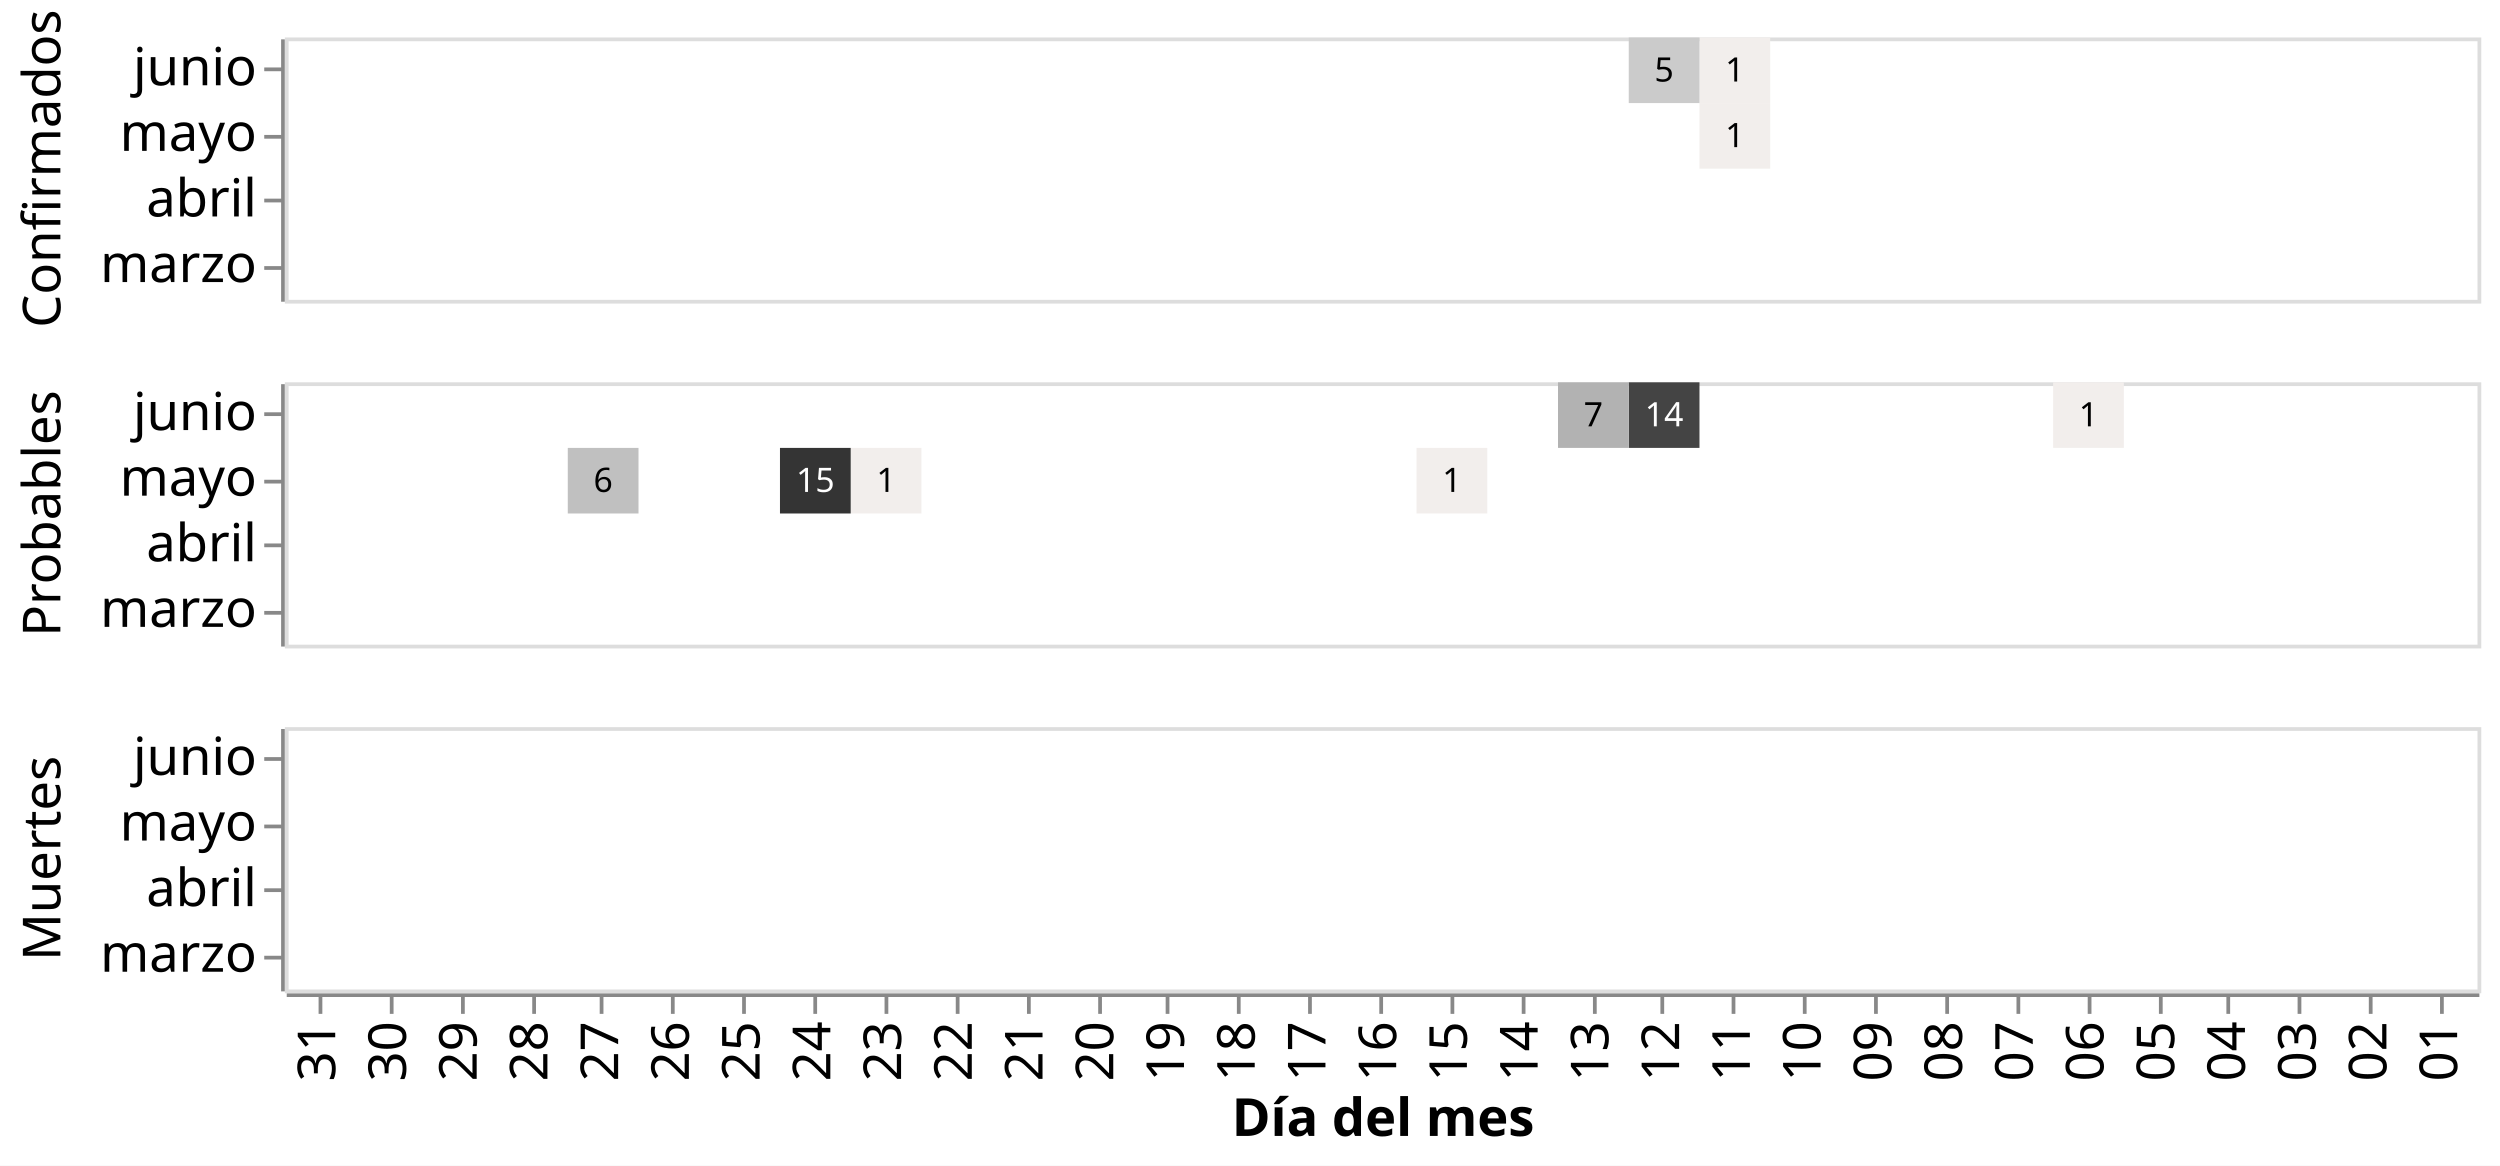
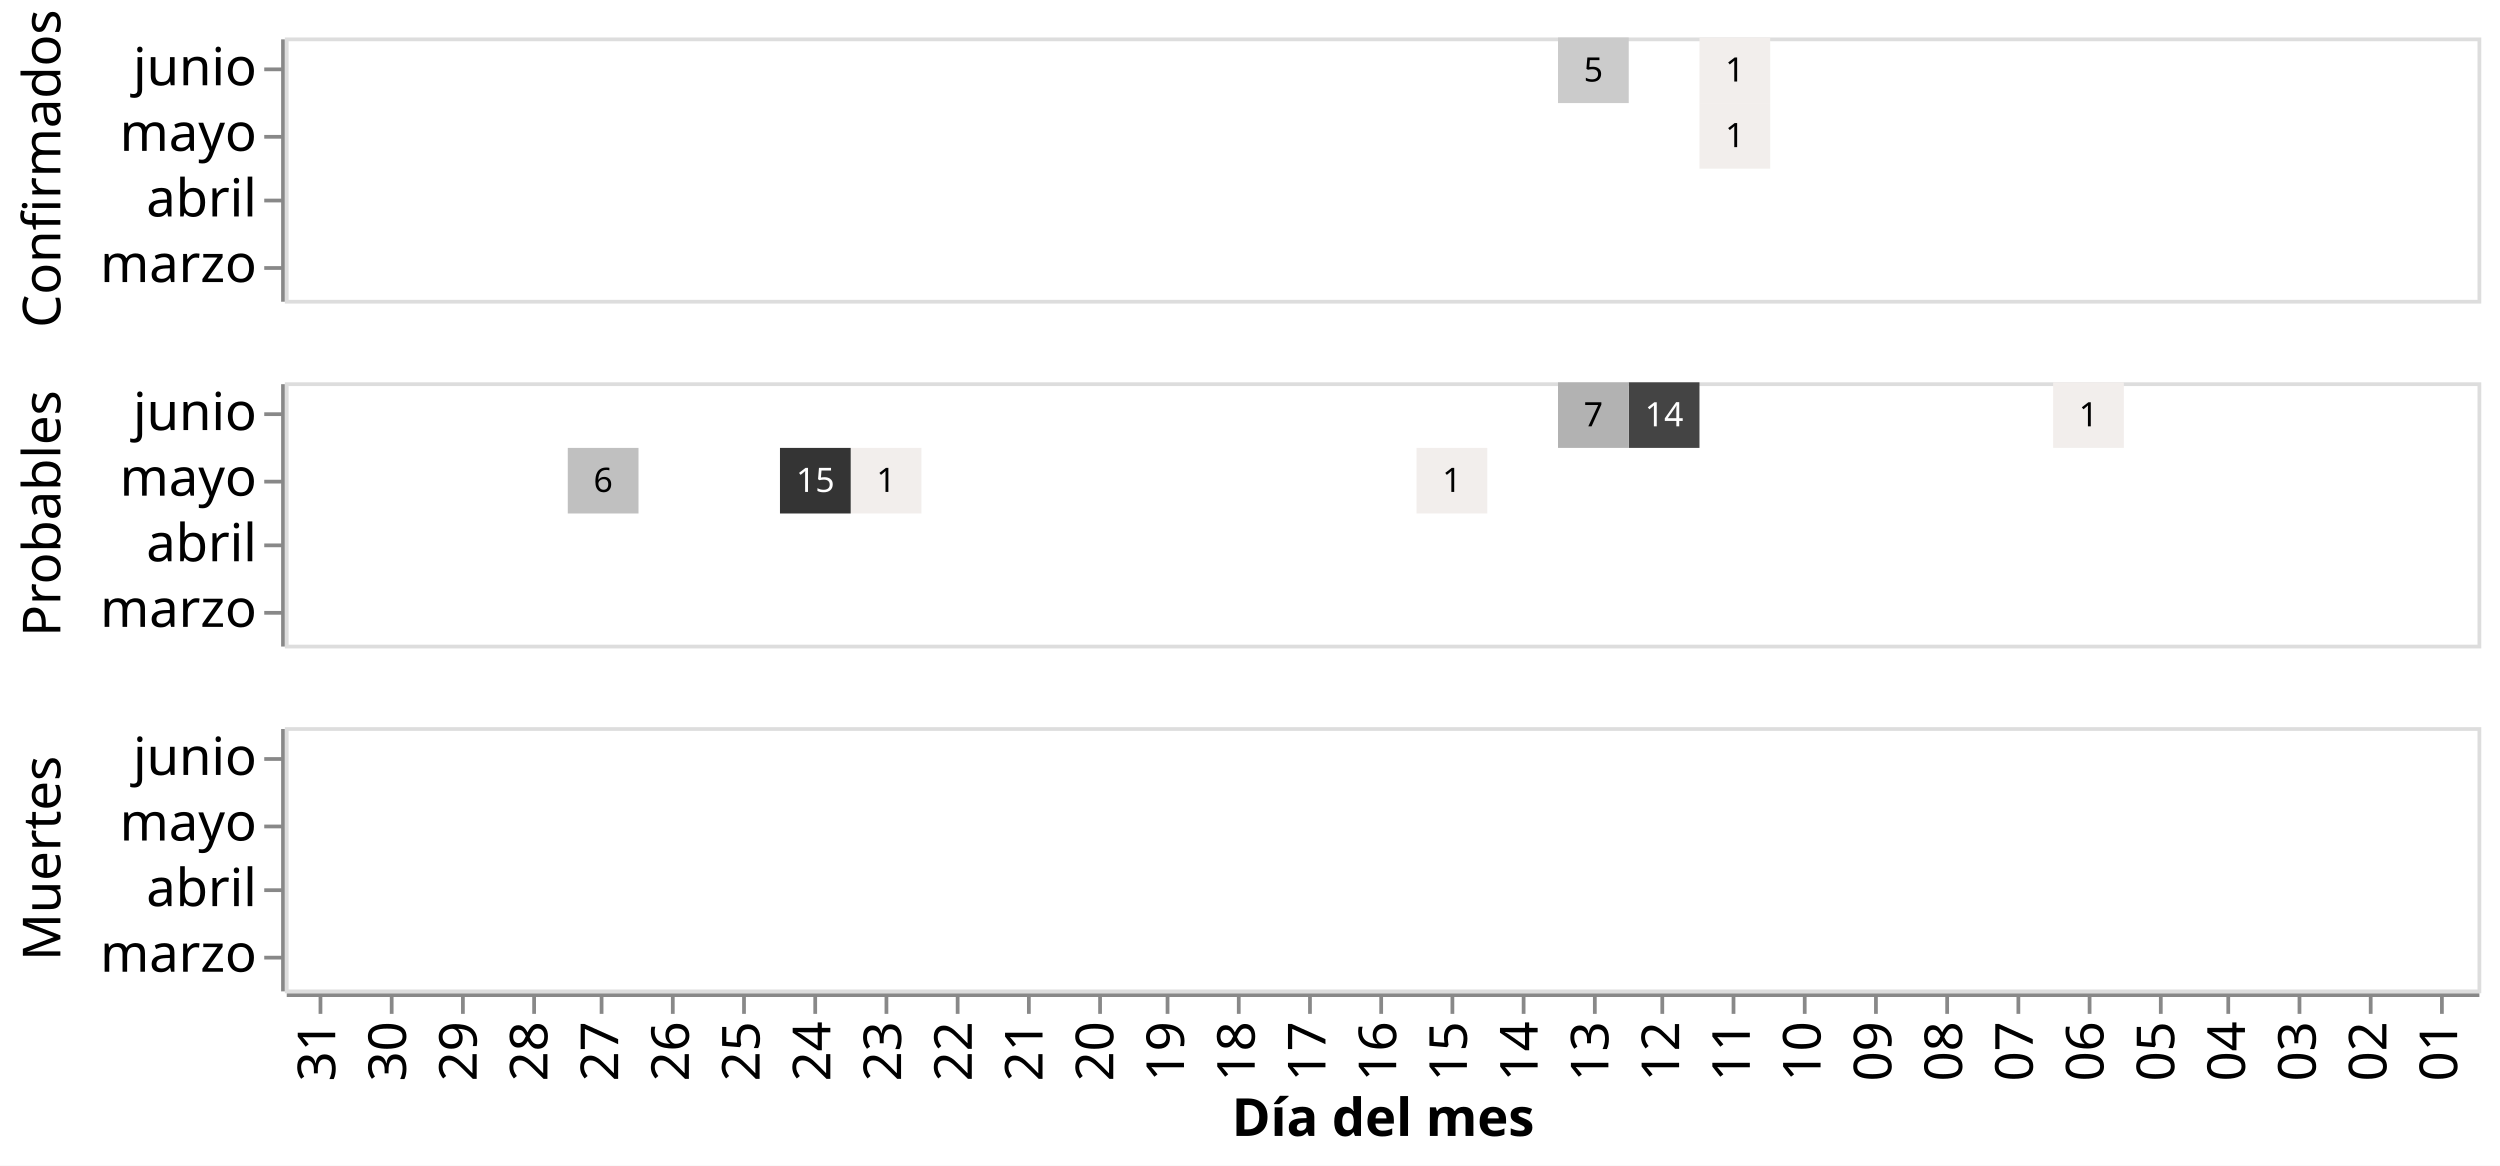
<svg xmlns="http://www.w3.org/2000/svg" class="marks" width="667" height="311" viewBox="0 0 667 311" version="1.1">
  <rect width="667" height="311" style="fill: white;" />
  <g transform="translate(76,10)">
    <g class="mark-group role-frame root">
      <g transform="translate(0,0)">
        <path class="background" d="M0,0h0v0h0Z" style="fill: none;" />
        <g>
          <g class="mark-group role-row-header row_header">
            <g transform="translate(-1,0)">
              <path class="background" d="M0,0h0v70h0Z" style="fill: none;" />
              <g>
                <g class="mark-group role-title">
                  <g transform="translate(-69.89648,35)">
                    <path class="background" d="M0,0h0v0h0Z" style="pointer-events: none; fill: none;" />
                    <g>
                      <g class="mark-text role-title-text" style="pointer-events: none;">
                        <text text-anchor="middle" transform="translate(0,0) rotate(-90) translate(0,11)" style="font-family: sans-serif; font-size: 14px; fill: #000; opacity: 1;">Confirmados</text>
                      </g>
                    </g>
                    <path class="foreground" d="" style="pointer-events: none; display: none; fill: none;" />
                  </g>
                </g>
                <g class="mark-group role-axis">
                  <g transform="translate(0.5,0.5)">
                    <path class="background" d="M0,0h0v0h0Z" style="pointer-events: none; fill: none;" />
                    <g>
                      <g class="mark-rule role-axis-tick" style="pointer-events: none;">
                        <line transform="translate(0,8)" x2="-5" y2="0" style="fill: none; stroke: #888; stroke-width: 1; opacity: 1;" />
                        <line transform="translate(0,26)" x2="-5" y2="0" style="fill: none; stroke: #888; stroke-width: 1; opacity: 1;" />
                        <line transform="translate(0,43)" x2="-5" y2="0" style="fill: none; stroke: #888; stroke-width: 1; opacity: 1;" />
                        <line transform="translate(0,61)" x2="-5" y2="0" style="fill: none; stroke: #888; stroke-width: 1; opacity: 1;" />
                      </g>
                      <g class="mark-text role-axis-label" style="pointer-events: none;">
                        <text text-anchor="end" transform="translate(-7,12.25)" style="font-family: sans-serif; font-size: 14px; fill: #000; opacity: 1;">junio</text>
                        <text text-anchor="end" transform="translate(-7,29.75)" style="font-family: sans-serif; font-size: 14px; fill: #000; opacity: 1;">mayo</text>
                        <text text-anchor="end" transform="translate(-7,47.25)" style="font-family: sans-serif; font-size: 14px; fill: #000; opacity: 1;">abril</text>
                        <text text-anchor="end" transform="translate(-7,64.75)" style="font-family: sans-serif; font-size: 14px; fill: #000; opacity: 1;">marzo</text>
                      </g>
                      <g class="mark-rule role-axis-domain" style="pointer-events: none;">
                        <line transform="translate(0,0)" x2="0" y2="70" style="fill: none; stroke: #888; stroke-width: 1; opacity: 1;" />
                      </g>
                    </g>
                    <path class="foreground" d="" style="pointer-events: none; display: none; fill: none;" />
                  </g>
                </g>
              </g>
              <path class="foreground" d="" style="display: none; fill: none;" />
            </g>
            <g transform="translate(-1,92)">
              <path class="background" d="M0,0h0v70h0Z" style="fill: none;" />
              <g>
                <g class="mark-group role-title">
                  <g transform="translate(-69.89648,35)">
                    <path class="background" d="M0,0h0v0h0Z" style="pointer-events: none; fill: none;" />
                    <g>
                      <g class="mark-text role-title-text" style="pointer-events: none;">
                        <text text-anchor="middle" transform="translate(0,0) rotate(-90) translate(0,11)" style="font-family: sans-serif; font-size: 14px; fill: #000; opacity: 1;">Probables</text>
                      </g>
                    </g>
                    <path class="foreground" d="" style="pointer-events: none; display: none; fill: none;" />
                  </g>
                </g>
                <g class="mark-group role-axis">
                  <g transform="translate(0.5,0.5)">
                    <path class="background" d="M0,0h0v0h0Z" style="pointer-events: none; fill: none;" />
                    <g>
                      <g class="mark-rule role-axis-tick" style="pointer-events: none;">
                        <line transform="translate(0,8)" x2="-5" y2="0" style="fill: none; stroke: #888; stroke-width: 1; opacity: 1;" />
                        <line transform="translate(0,26)" x2="-5" y2="0" style="fill: none; stroke: #888; stroke-width: 1; opacity: 1;" />
                        <line transform="translate(0,43)" x2="-5" y2="0" style="fill: none; stroke: #888; stroke-width: 1; opacity: 1;" />
                        <line transform="translate(0,61)" x2="-5" y2="0" style="fill: none; stroke: #888; stroke-width: 1; opacity: 1;" />
                      </g>
                      <g class="mark-text role-axis-label" style="pointer-events: none;">
                        <text text-anchor="end" transform="translate(-7,12.25)" style="font-family: sans-serif; font-size: 14px; fill: #000; opacity: 1;">junio</text>
                        <text text-anchor="end" transform="translate(-7,29.75)" style="font-family: sans-serif; font-size: 14px; fill: #000; opacity: 1;">mayo</text>
                        <text text-anchor="end" transform="translate(-7,47.25)" style="font-family: sans-serif; font-size: 14px; fill: #000; opacity: 1;">abril</text>
                        <text text-anchor="end" transform="translate(-7,64.75)" style="font-family: sans-serif; font-size: 14px; fill: #000; opacity: 1;">marzo</text>
                      </g>
                      <g class="mark-rule role-axis-domain" style="pointer-events: none;">
                        <line transform="translate(0,0)" x2="0" y2="70" style="fill: none; stroke: #888; stroke-width: 1; opacity: 1;" />
                      </g>
                    </g>
                    <path class="foreground" d="" style="pointer-events: none; display: none; fill: none;" />
                  </g>
                </g>
              </g>
              <path class="foreground" d="" style="display: none; fill: none;" />
            </g>
            <g transform="translate(-1,184)">
              <path class="background" d="M0,0h0v70h0Z" style="fill: none;" />
              <g>
                <g class="mark-group role-title">
                  <g transform="translate(-69.89648,35)">
                    <path class="background" d="M0,0h0v0h0Z" style="pointer-events: none; fill: none;" />
                    <g>
                      <g class="mark-text role-title-text" style="pointer-events: none;">
                        <text text-anchor="middle" transform="translate(0,0) rotate(-90) translate(0,11)" style="font-family: sans-serif; font-size: 14px; fill: #000; opacity: 1;">Muertes</text>
                      </g>
                    </g>
                    <path class="foreground" d="" style="pointer-events: none; display: none; fill: none;" />
                  </g>
                </g>
                <g class="mark-group role-axis">
                  <g transform="translate(0.5,0.5)">
                    <path class="background" d="M0,0h0v0h0Z" style="pointer-events: none; fill: none;" />
                    <g>
                      <g class="mark-rule role-axis-tick" style="pointer-events: none;">
                        <line transform="translate(0,8)" x2="-5" y2="0" style="fill: none; stroke: #888; stroke-width: 1; opacity: 1;" />
                        <line transform="translate(0,26)" x2="-5" y2="0" style="fill: none; stroke: #888; stroke-width: 1; opacity: 1;" />
                        <line transform="translate(0,43)" x2="-5" y2="0" style="fill: none; stroke: #888; stroke-width: 1; opacity: 1;" />
                        <line transform="translate(0,61)" x2="-5" y2="0" style="fill: none; stroke: #888; stroke-width: 1; opacity: 1;" />
                      </g>
                      <g class="mark-text role-axis-label" style="pointer-events: none;">
                        <text text-anchor="end" transform="translate(-7,12.25)" style="font-family: sans-serif; font-size: 14px; fill: #000; opacity: 1;">junio</text>
                        <text text-anchor="end" transform="translate(-7,29.75)" style="font-family: sans-serif; font-size: 14px; fill: #000; opacity: 1;">mayo</text>
                        <text text-anchor="end" transform="translate(-7,47.25)" style="font-family: sans-serif; font-size: 14px; fill: #000; opacity: 1;">abril</text>
                        <text text-anchor="end" transform="translate(-7,64.75)" style="font-family: sans-serif; font-size: 14px; fill: #000; opacity: 1;">marzo</text>
                      </g>
                      <g class="mark-rule role-axis-domain" style="pointer-events: none;">
                        <line transform="translate(0,0)" x2="0" y2="70" style="fill: none; stroke: #888; stroke-width: 1; opacity: 1;" />
                      </g>
                    </g>
                    <path class="foreground" d="" style="pointer-events: none; display: none; fill: none;" />
                  </g>
                </g>
              </g>
              <path class="foreground" d="" style="display: none; fill: none;" />
            </g>
          </g>
          <g class="mark-group role-column-footer column_footer">
            <g transform="translate(0,255)">
              <path class="background" d="M0,0h585v0h-585Z" style="fill: none;" />
              <g>
                <g class="mark-group role-axis">
                  <g transform="translate(0.5,0.5)">
                    <path class="background" d="M0,0h0v0h0Z" style="pointer-events: none; fill: none;" />
                    <g>
                      <g class="mark-rule role-axis-tick" style="pointer-events: none;">
                        <line transform="translate(9,0)" x2="0" y2="5" style="fill: none; stroke: #888; stroke-width: 1; opacity: 1;" />
                        <line transform="translate(28,0)" x2="0" y2="5" style="fill: none; stroke: #888; stroke-width: 1; opacity: 1;" />
                        <line transform="translate(47,0)" x2="0" y2="5" style="fill: none; stroke: #888; stroke-width: 1; opacity: 1;" />
                        <line transform="translate(66,0)" x2="0" y2="5" style="fill: none; stroke: #888; stroke-width: 1; opacity: 1;" />
                        <line transform="translate(84,0)" x2="0" y2="5" style="fill: none; stroke: #888; stroke-width: 1; opacity: 1;" />
                        <line transform="translate(103,0)" x2="0" y2="5" style="fill: none; stroke: #888; stroke-width: 1; opacity: 1;" />
                        <line transform="translate(122,0)" x2="0" y2="5" style="fill: none; stroke: #888; stroke-width: 1; opacity: 1;" />
                        <line transform="translate(141,0)" x2="0" y2="5" style="fill: none; stroke: #888; stroke-width: 1; opacity: 1;" />
                        <line transform="translate(160,0)" x2="0" y2="5" style="fill: none; stroke: #888; stroke-width: 1; opacity: 1;" />
                        <line transform="translate(179,0)" x2="0" y2="5" style="fill: none; stroke: #888; stroke-width: 1; opacity: 1;" />
                        <line transform="translate(198,0)" x2="0" y2="5" style="fill: none; stroke: #888; stroke-width: 1; opacity: 1;" />
                        <line transform="translate(217,0)" x2="0" y2="5" style="fill: none; stroke: #888; stroke-width: 1; opacity: 1;" />
                        <line transform="translate(235,0)" x2="0" y2="5" style="fill: none; stroke: #888; stroke-width: 1; opacity: 1;" />
                        <line transform="translate(254,0)" x2="0" y2="5" style="fill: none; stroke: #888; stroke-width: 1; opacity: 1;" />
                        <line transform="translate(273,0)" x2="0" y2="5" style="fill: none; stroke: #888; stroke-width: 1; opacity: 1;" />
                        <line transform="translate(292,0)" x2="0" y2="5" style="fill: none; stroke: #888; stroke-width: 1; opacity: 1;" />
                        <line transform="translate(311,0)" x2="0" y2="5" style="fill: none; stroke: #888; stroke-width: 1; opacity: 1;" />
                        <line transform="translate(330,0)" x2="0" y2="5" style="fill: none; stroke: #888; stroke-width: 1; opacity: 1;" />
                        <line transform="translate(349,0)" x2="0" y2="5" style="fill: none; stroke: #888; stroke-width: 1; opacity: 1;" />
                        <line transform="translate(367,0)" x2="0" y2="5" style="fill: none; stroke: #888; stroke-width: 1; opacity: 1;" />
                        <line transform="translate(386,0)" x2="0" y2="5" style="fill: none; stroke: #888; stroke-width: 1; opacity: 1;" />
                        <line transform="translate(405,0)" x2="0" y2="5" style="fill: none; stroke: #888; stroke-width: 1; opacity: 1;" />
                        <line transform="translate(424,0)" x2="0" y2="5" style="fill: none; stroke: #888; stroke-width: 1; opacity: 1;" />
                        <line transform="translate(443,0)" x2="0" y2="5" style="fill: none; stroke: #888; stroke-width: 1; opacity: 1;" />
                        <line transform="translate(462,0)" x2="0" y2="5" style="fill: none; stroke: #888; stroke-width: 1; opacity: 1;" />
                        <line transform="translate(481,0)" x2="0" y2="5" style="fill: none; stroke: #888; stroke-width: 1; opacity: 1;" />
                        <line transform="translate(500,0)" x2="0" y2="5" style="fill: none; stroke: #888; stroke-width: 1; opacity: 1;" />
                        <line transform="translate(518,0)" x2="0" y2="5" style="fill: none; stroke: #888; stroke-width: 1; opacity: 1;" />
                        <line transform="translate(537,0)" x2="0" y2="5" style="fill: none; stroke: #888; stroke-width: 1; opacity: 1;" />
                        <line transform="translate(556,0)" x2="0" y2="5" style="fill: none; stroke: #888; stroke-width: 1; opacity: 1;" />
                        <line transform="translate(575,0)" x2="0" y2="5" style="fill: none; stroke: #888; stroke-width: 1; opacity: 1;" />
                      </g>
                      <g class="mark-text role-axis-label" style="pointer-events: none;">
                        <text text-anchor="end" transform="translate(8.935484,7) rotate(270) translate(0,4)" style="font-family: sans-serif; font-size: 14px; fill: #000; opacity: 1;">31</text>
                        <text text-anchor="end" transform="translate(27.80645,7) rotate(270) translate(0,4)" style="font-family: sans-serif; font-size: 14px; fill: #000; opacity: 1;">30</text>
                        <text text-anchor="end" transform="translate(46.67742,7) rotate(270) translate(0,4)" style="font-family: sans-serif; font-size: 14px; fill: #000; opacity: 1;">29</text>
                        <text text-anchor="end" transform="translate(65.54839,7) rotate(270) translate(0,4)" style="font-family: sans-serif; font-size: 14px; fill: #000; opacity: 1;">28</text>
                        <text text-anchor="end" transform="translate(84.41935,7) rotate(270) translate(0,4)" style="font-family: sans-serif; font-size: 14px; fill: #000; opacity: 1;">27</text>
                        <text text-anchor="end" transform="translate(103.2903,7) rotate(270) translate(0,4)" style="font-family: sans-serif; font-size: 14px; fill: #000; opacity: 1;">26</text>
                        <text text-anchor="end" transform="translate(122.1613,7) rotate(270) translate(0,4)" style="font-family: sans-serif; font-size: 14px; fill: #000; opacity: 1;">25</text>
                        <text text-anchor="end" transform="translate(141.0323,7) rotate(270) translate(0,4)" style="font-family: sans-serif; font-size: 14px; fill: #000; opacity: 1;">24</text>
                        <text text-anchor="end" transform="translate(159.9032,7) rotate(270) translate(0,4)" style="font-family: sans-serif; font-size: 14px; fill: #000; opacity: 1;">23</text>
                        <text text-anchor="end" transform="translate(178.7742,7) rotate(270) translate(0,4)" style="font-family: sans-serif; font-size: 14px; fill: #000; opacity: 1;">22</text>
                        <text text-anchor="end" transform="translate(197.6452,7) rotate(270) translate(0,4)" style="font-family: sans-serif; font-size: 14px; fill: #000; opacity: 1;">21</text>
                        <text text-anchor="end" transform="translate(216.5161,7) rotate(270) translate(0,4)" style="font-family: sans-serif; font-size: 14px; fill: #000; opacity: 1;">20</text>
                        <text text-anchor="end" transform="translate(235.3871,7) rotate(270) translate(0,4)" style="font-family: sans-serif; font-size: 14px; fill: #000; opacity: 1;">19</text>
                        <text text-anchor="end" transform="translate(254.2581,7) rotate(270) translate(0,4)" style="font-family: sans-serif; font-size: 14px; fill: #000; opacity: 1;">18</text>
                        <text text-anchor="end" transform="translate(273.129,7) rotate(270) translate(0,4)" style="font-family: sans-serif; font-size: 14px; fill: #000; opacity: 1;">17</text>
                        <text text-anchor="end" transform="translate(292,7) rotate(270) translate(0,4)" style="font-family: sans-serif; font-size: 14px; fill: #000; opacity: 1;">16</text>
                        <text text-anchor="end" transform="translate(310.871,7) rotate(270) translate(0,4)" style="font-family: sans-serif; font-size: 14px; fill: #000; opacity: 1;">15</text>
                        <text text-anchor="end" transform="translate(329.7419,7) rotate(270) translate(0,4)" style="font-family: sans-serif; font-size: 14px; fill: #000; opacity: 1;">14</text>
                        <text text-anchor="end" transform="translate(348.6129,7) rotate(270) translate(0,4)" style="font-family: sans-serif; font-size: 14px; fill: #000; opacity: 1;">13</text>
                        <text text-anchor="end" transform="translate(367.4839,7) rotate(270) translate(0,4)" style="font-family: sans-serif; font-size: 14px; fill: #000; opacity: 1;">12</text>
                        <text text-anchor="end" transform="translate(386.3548,7) rotate(270) translate(0,4)" style="font-family: sans-serif; font-size: 14px; fill: #000; opacity: 1;">11</text>
                        <text text-anchor="end" transform="translate(405.2258,7) rotate(270) translate(0,4)" style="font-family: sans-serif; font-size: 14px; fill: #000; opacity: 1;">10</text>
                        <text text-anchor="end" transform="translate(424.0968,7) rotate(270) translate(0,4)" style="font-family: sans-serif; font-size: 14px; fill: #000; opacity: 1;">09</text>
                        <text text-anchor="end" transform="translate(442.9677,7) rotate(270) translate(0,4)" style="font-family: sans-serif; font-size: 14px; fill: #000; opacity: 1;">08</text>
                        <text text-anchor="end" transform="translate(461.8387,7) rotate(270) translate(0,4)" style="font-family: sans-serif; font-size: 14px; fill: #000; opacity: 1;">07</text>
                        <text text-anchor="end" transform="translate(480.7097,7) rotate(270) translate(0,4)" style="font-family: sans-serif; font-size: 14px; fill: #000; opacity: 1;">06</text>
                        <text text-anchor="end" transform="translate(499.5806,7) rotate(270) translate(0,4)" style="font-family: sans-serif; font-size: 14px; fill: #000; opacity: 1;">05</text>
                        <text text-anchor="end" transform="translate(518.4516,7) rotate(270) translate(0,4)" style="font-family: sans-serif; font-size: 14px; fill: #000; opacity: 1;">04</text>
                        <text text-anchor="end" transform="translate(537.3226,7) rotate(270) translate(0,4)" style="font-family: sans-serif; font-size: 14px; fill: #000; opacity: 1;">03</text>
                        <text text-anchor="end" transform="translate(556.1935,7) rotate(270) translate(0,4)" style="font-family: sans-serif; font-size: 14px; fill: #000; opacity: 1;">02</text>
                        <text text-anchor="end" transform="translate(575.0645,7) rotate(270) translate(0,4)" style="font-family: sans-serif; font-size: 14px; fill: #000; opacity: 1;">01</text>
                      </g>
                      <g class="mark-rule role-axis-domain" style="pointer-events: none;">
                        <line transform="translate(0,0)" x2="585" y2="0" style="fill: none; stroke: #888; stroke-width: 1; opacity: 1;" />
                      </g>
                      <g class="mark-text role-axis-title" style="pointer-events: none;">
                        <text text-anchor="middle" transform="translate(292.5,37.57227)" style="font-family: sans-serif; font-size: 14px; font-weight: bold; fill: #000; opacity: 1;">Día del mes</text>
                      </g>
                    </g>
                    <path class="foreground" d="" style="pointer-events: none; display: none; fill: none;" />
                  </g>
                </g>
              </g>
              <path class="foreground" d="" style="display: none; fill: none;" />
            </g>
          </g>
          <g class="mark-group role-scope cell">
            <g transform="translate(0,0)">
              <path class="background" d="M0.5,0.5h585v70h-585Z" style="fill: none; stroke: #ddd;" />
              <g>
                <g class="mark-rect role-mark child_layer_0_marks">
                  <path d="M377.419,17.5h18.871v17.5h-18.871Z" style="fill: rgb(242, 238, 236);" />
                  <path d="M377.419,0h18.871v17.5h-18.871Z" style="fill: rgb(242, 238, 236);" />
-                   <path d="M358.548,0h18.871v17.5h-18.871Z" style="fill: rgb(203, 203, 203);" />
+                   <path d="M339.677,0h18.871v17.5h-18.871Z" style="fill: rgb(203, 203, 203);" />
                </g>
                <g class="mark-text role-mark child_layer_1_marks">
                  <text text-anchor="middle" transform="translate(386.8548,29.25)" style="font-family: sans-serif; font-size: 9px; fill: black;">1</text>
                  <text text-anchor="middle" transform="translate(386.8548,11.75)" style="font-family: sans-serif; font-size: 9px; fill: black;">1</text>
-                   <text text-anchor="middle" transform="translate(367.9839,11.75)" style="font-family: sans-serif; font-size: 9px; fill: black;">5</text>
+                   <text text-anchor="middle" transform="translate(349.1129,11.75)" style="font-family: sans-serif; font-size: 9px; fill: black;">5</text>
                </g>
              </g>
              <path class="foreground" d="" style="display: none; fill: none;" />
            </g>
            <g transform="translate(0,92)">
              <path class="background" d="M0.5,0.5h585v70h-585Z" style="fill: none; stroke: #ddd;" />
              <g>
                <g class="mark-rect role-mark child_layer_0_marks">
                  <path d="M301.935,17.5h18.871v17.5h-18.871Z" style="fill: rgb(242, 238, 236);" />
                  <path d="M150.968,17.5h18.871v17.5h-18.871Z" style="fill: rgb(242, 238, 236);" />
                  <path d="M132.097,17.5h18.871v17.5h-18.871Z" style="fill: rgb(52, 52, 52);" />
                  <path d="M75.484,17.5h18.871v17.5h-18.871Z" style="fill: rgb(192, 192, 192);" />
                  <path d="M471.774,0h18.871v17.5h-18.871Z" style="fill: rgb(242, 238, 236);" />
                  <path d="M358.548,0h18.871v17.5h-18.871Z" style="fill: rgb(68, 68, 68);" />
                  <path d="M339.677,0h18.871v17.5h-18.871Z" style="fill: rgb(178, 178, 178);" />
                </g>
                <g class="mark-text role-mark child_layer_1_marks">
                  <text text-anchor="middle" transform="translate(311.371,29.25)" style="font-family: sans-serif; font-size: 9px; fill: black;">1</text>
                  <text text-anchor="middle" transform="translate(160.4032,29.25)" style="font-family: sans-serif; font-size: 9px; fill: black;">1</text>
                  <text text-anchor="middle" transform="translate(141.5323,29.25)" style="font-family: sans-serif; font-size: 9px; fill: white;">15</text>
                  <text text-anchor="middle" transform="translate(84.91935,29.25)" style="font-family: sans-serif; font-size: 9px; fill: black;">6</text>
                  <text text-anchor="middle" transform="translate(481.2097,11.75)" style="font-family: sans-serif; font-size: 9px; fill: black;">1</text>
                  <text text-anchor="middle" transform="translate(367.9839,11.75)" style="font-family: sans-serif; font-size: 9px; fill: white;">14</text>
                  <text text-anchor="middle" transform="translate(349.1129,11.75)" style="font-family: sans-serif; font-size: 9px; fill: black;">7</text>
                </g>
              </g>
              <path class="foreground" d="" style="display: none; fill: none;" />
            </g>
            <g transform="translate(0,184)">
              <path class="background" d="M0.5,0.5h585v70h-585Z" style="fill: none; stroke: #ddd;" />
              <g>
                <g class="mark-rect role-mark child_layer_0_marks" />
                <g class="mark-text role-mark child_layer_1_marks" />
              </g>
              <path class="foreground" d="" style="display: none; fill: none;" />
            </g>
          </g>
        </g>
        <path class="foreground" d="" style="display: none; fill: none;" />
      </g>
    </g>
  </g>
</svg>
